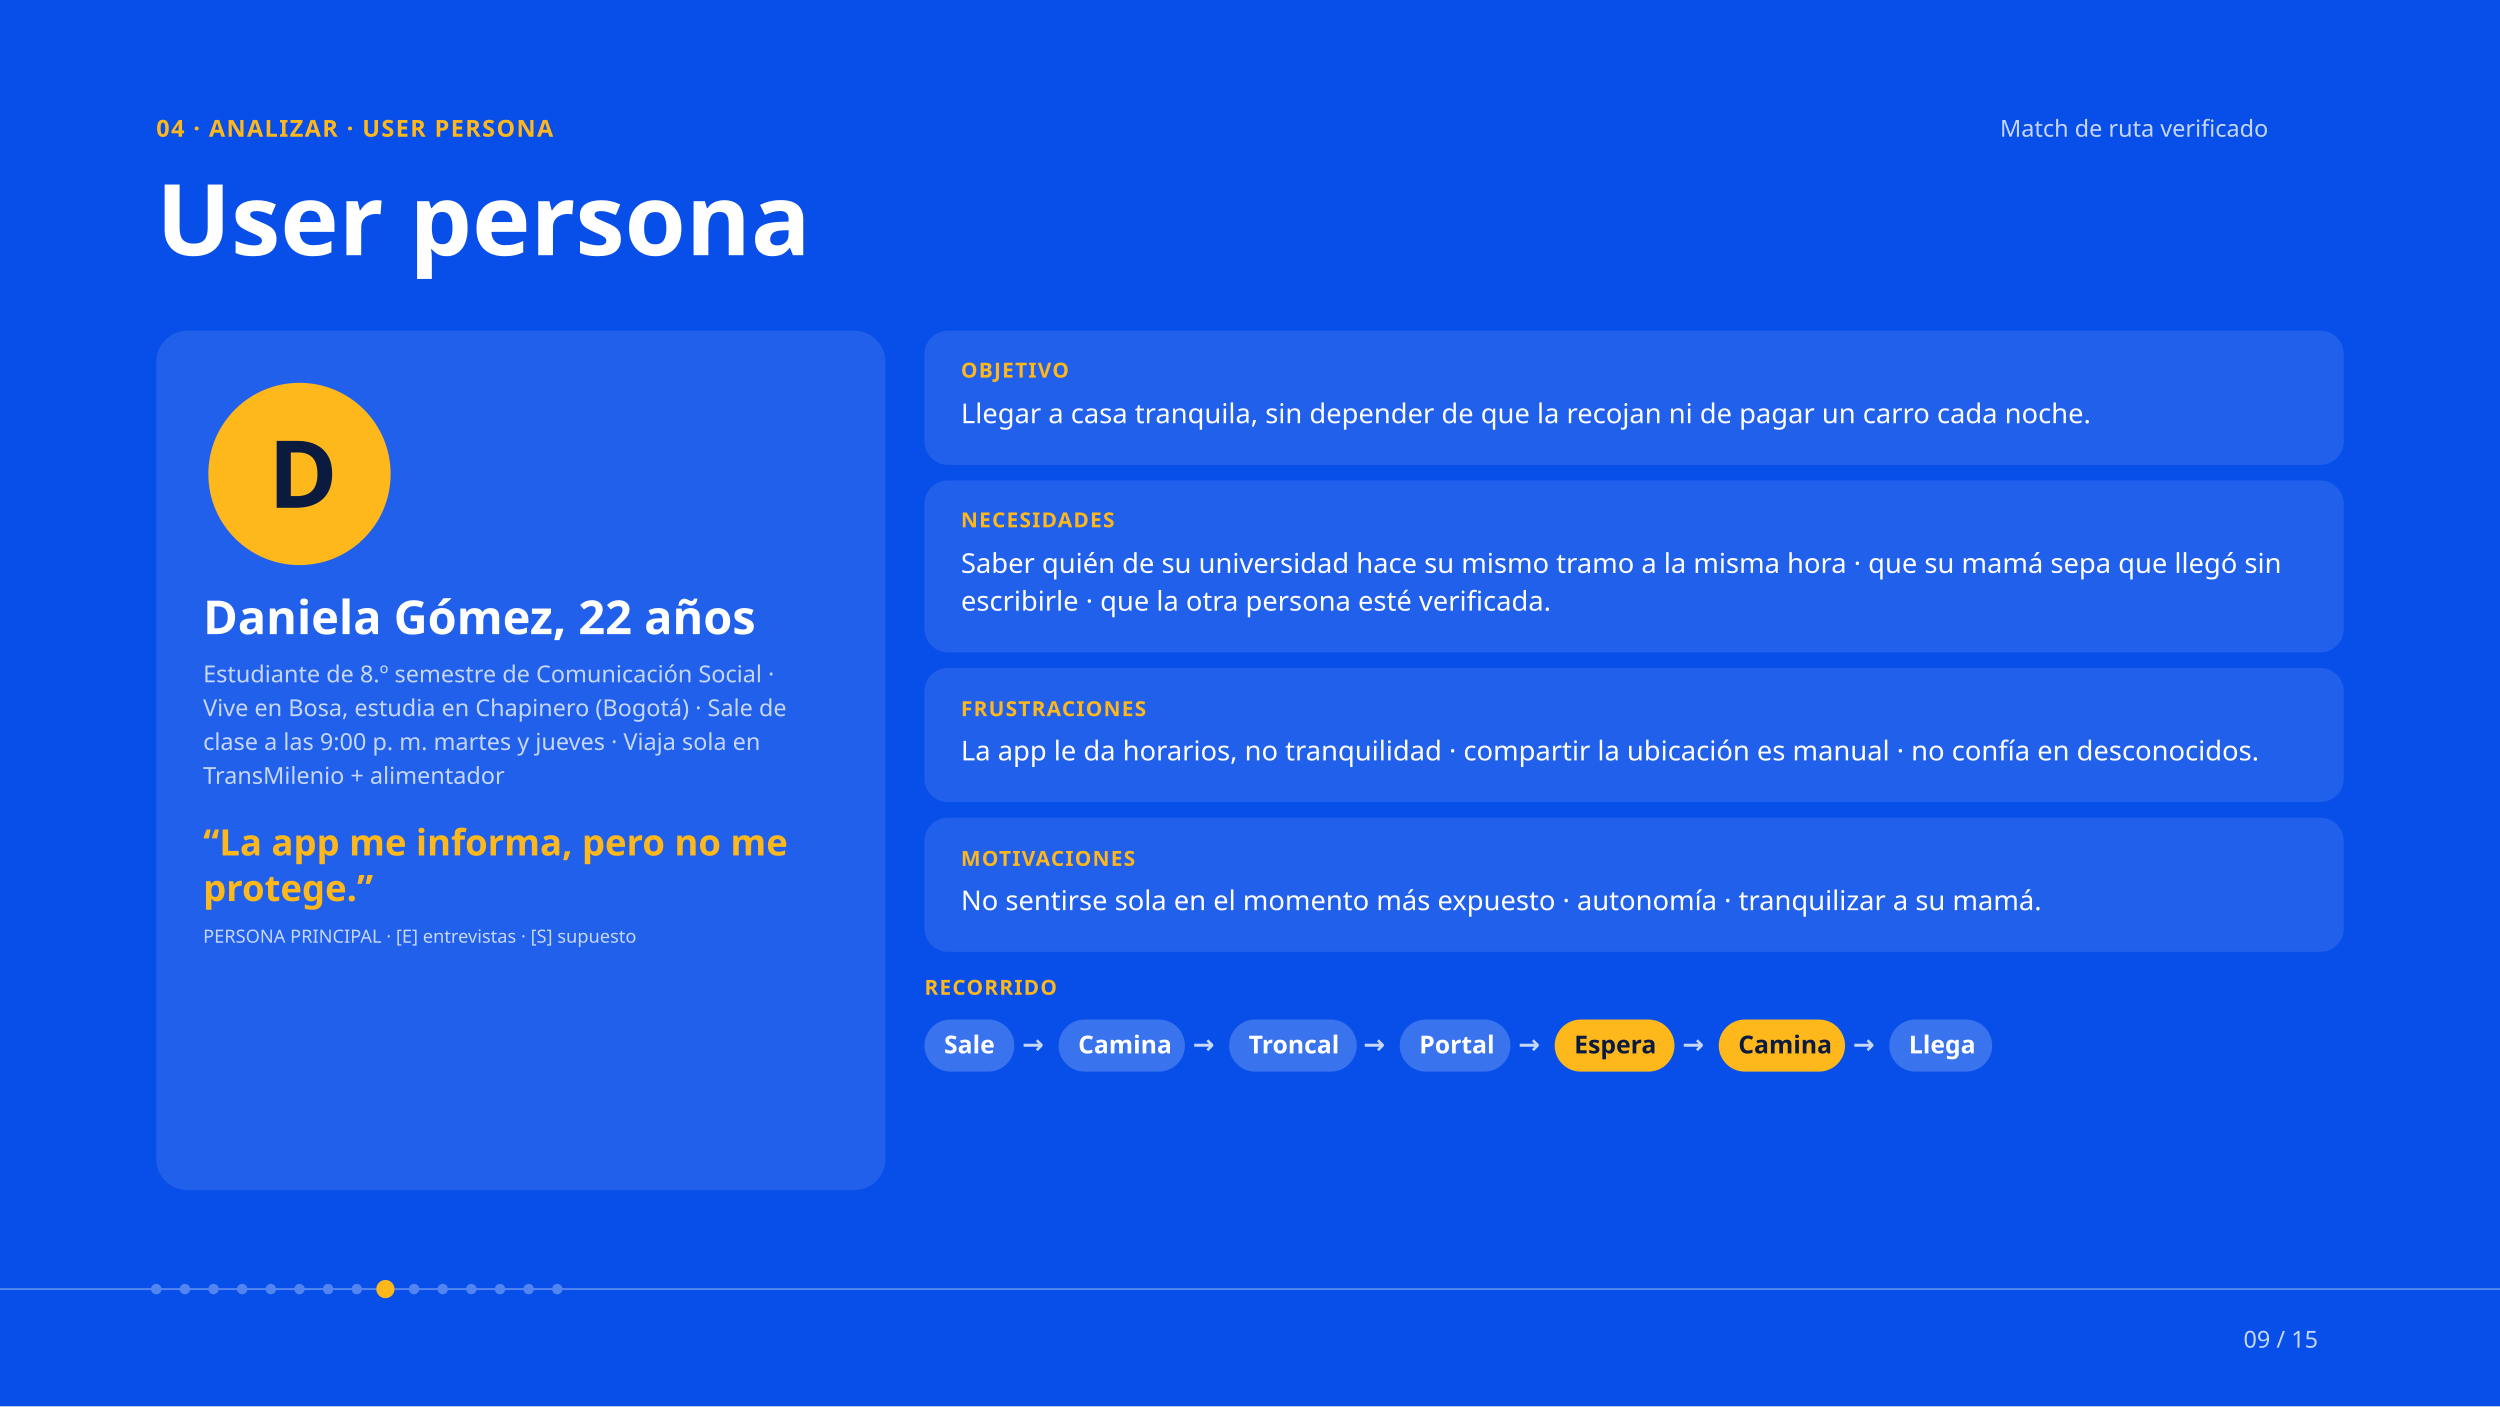
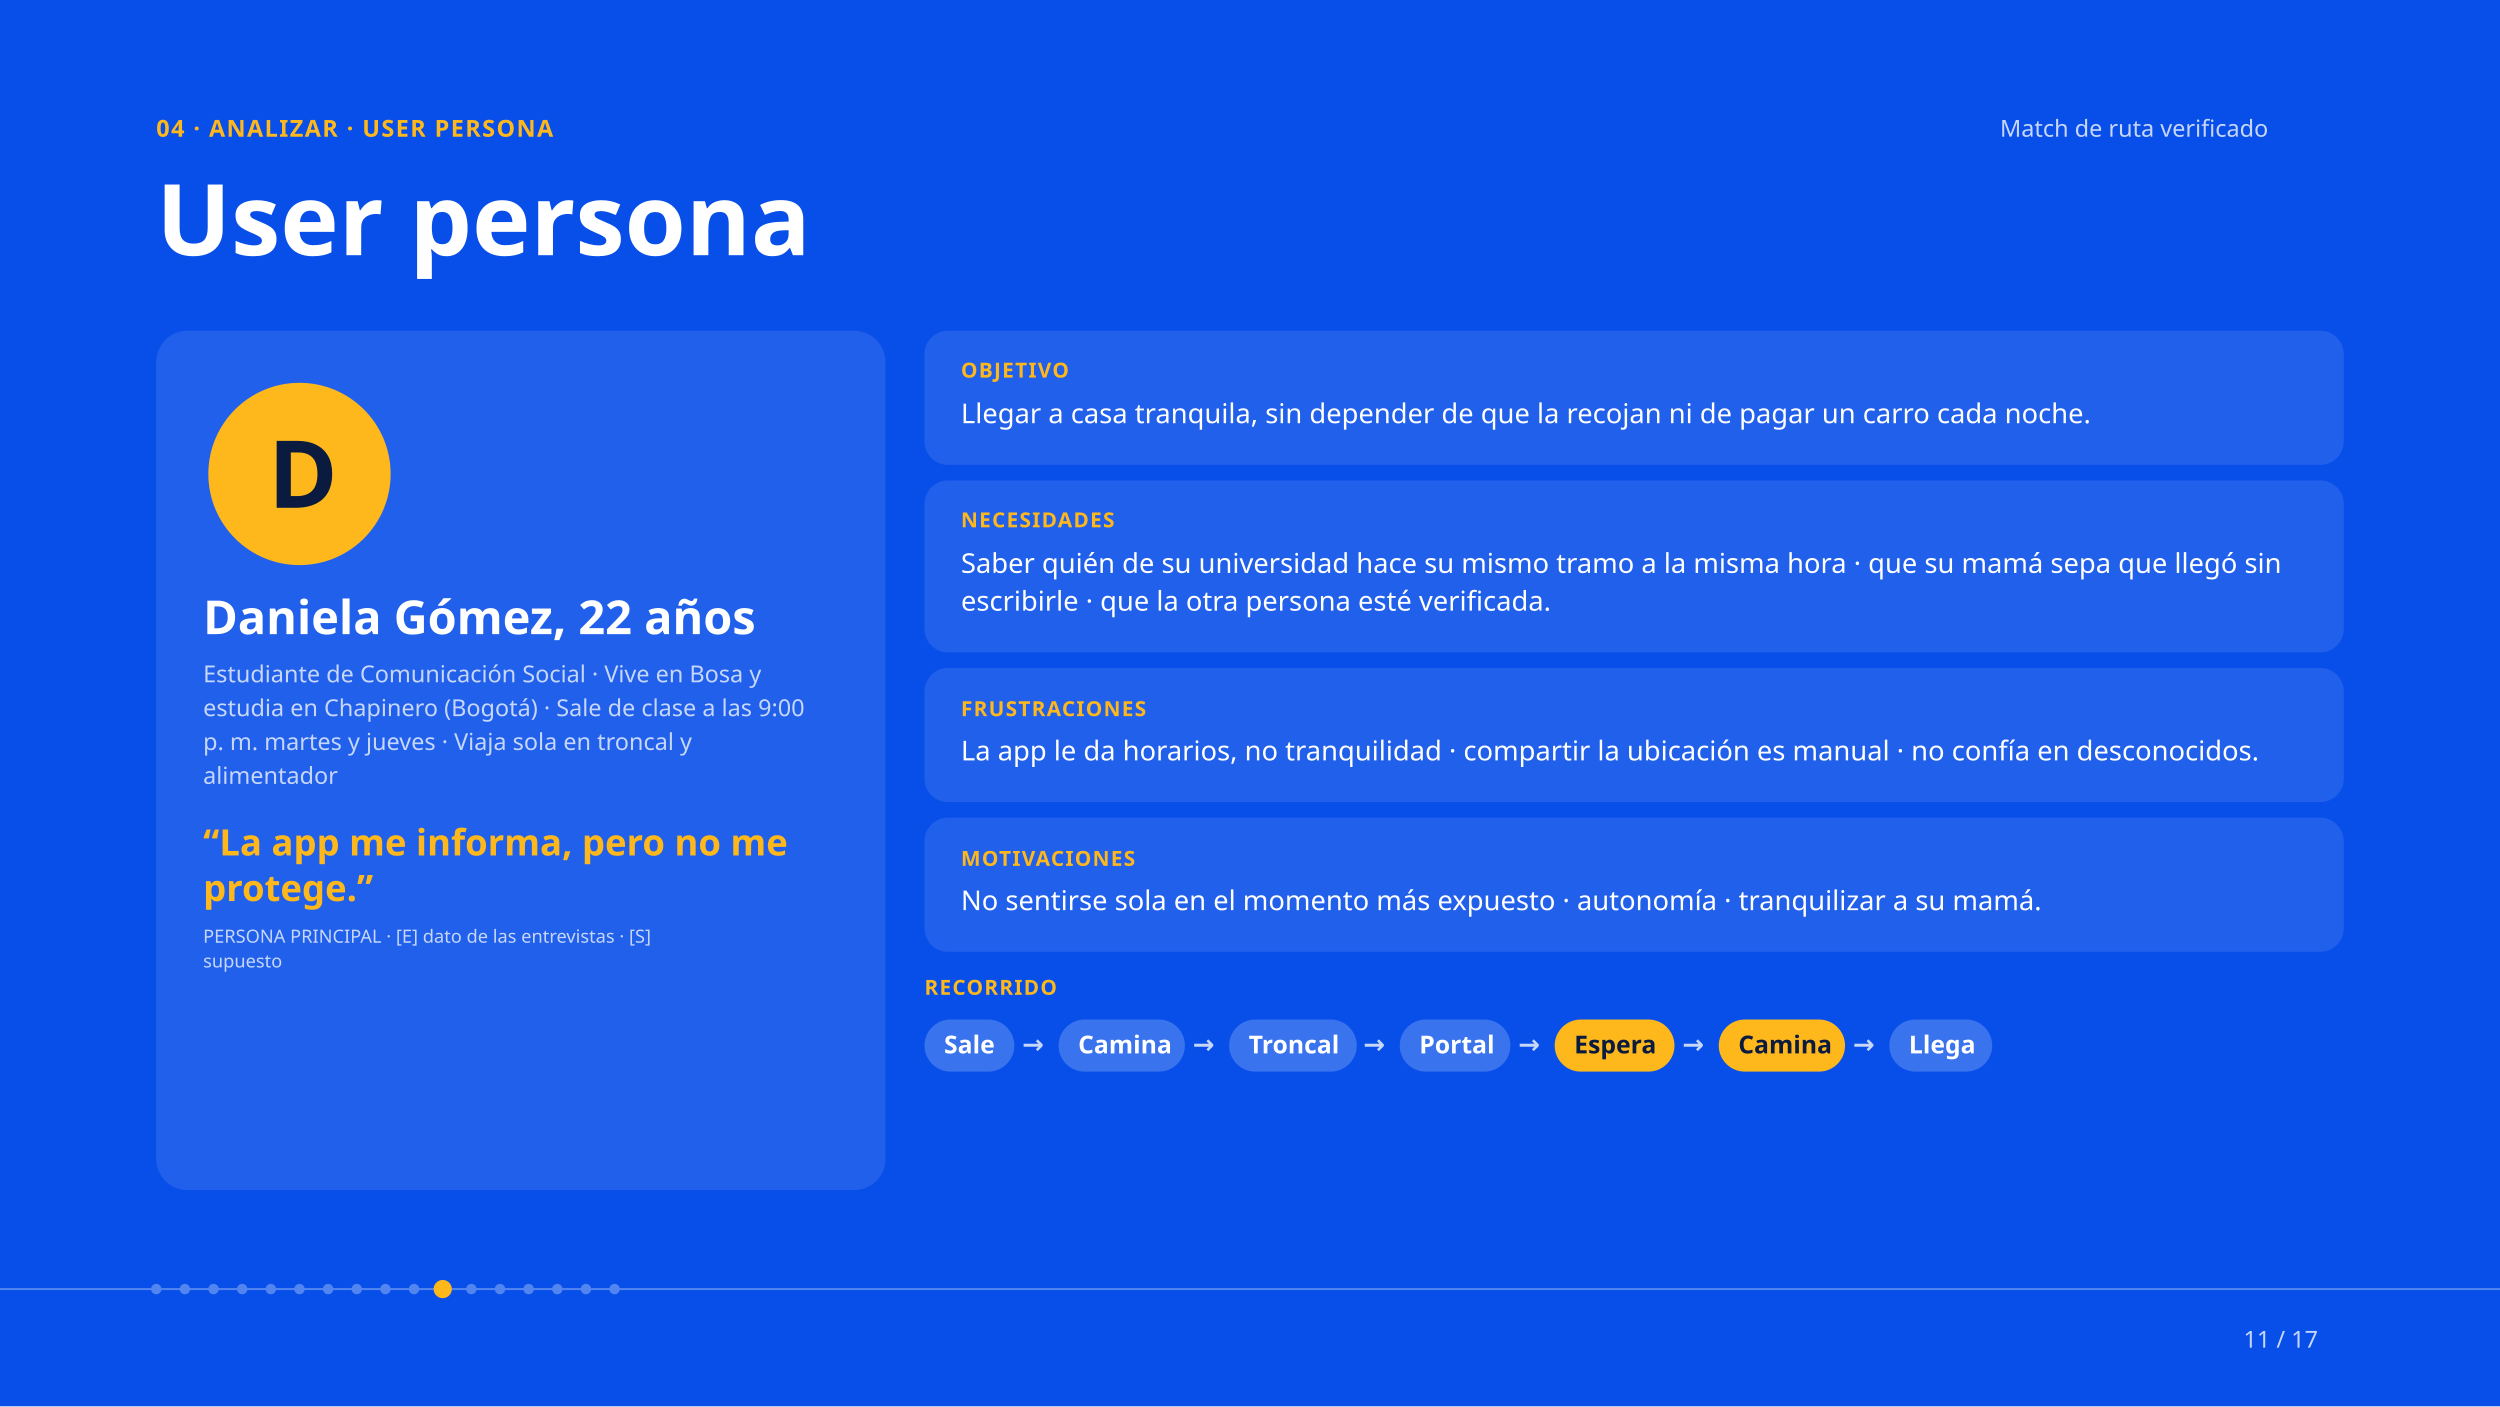
<svg xmlns="http://www.w3.org/2000/svg" width="1920" height="1080" viewBox="0 0 1920 1080">
  <rect id="Fondo" x="0" y="0" width="1920" height="1080" fill="#084FE9" />
  <text y="105" font-family="Space Mono" font-size="18" font-weight="700" fill="#FFB81C" letter-spacing="1.08">
    <tspan x="120" dy="0">04 · ANALIZAR · USER PERSONA</tspan>
  </text>
  <text y="105" font-family="Space Mono" font-size="18" font-weight="400" fill="#C7D7FB">
    <tspan x="1536" dy="0">Match de ruta verificado</tspan>
  </text>
  <text y="196" font-family="Space Grotesk" font-size="76" font-weight="700" fill="#FFFFFF">
    <tspan x="120" dy="0">User persona</tspan>
  </text>
  <path d="M 0 990 L 1920 990" fill="none" stroke="#5285F0" stroke-width="1.5" stroke-linejoin="round" />
  <circle cx="120" cy="990" r="4" fill="#5285F0" />
  <circle cx="142" cy="990" r="4" fill="#5285F0" />
  <circle cx="164" cy="990" r="4" fill="#5285F0" />
  <circle cx="186" cy="990" r="4" fill="#5285F0" />
  <circle cx="208" cy="990" r="4" fill="#5285F0" />
  <circle cx="230" cy="990" r="4" fill="#5285F0" />
  <circle cx="252" cy="990" r="4" fill="#5285F0" />
  <circle cx="274" cy="990" r="4" fill="#5285F0" />
-   <circle cx="296" cy="990" r="7" fill="#FFB81C" />
+   <circle cx="296" cy="990" r="4" fill="#5285F0" />
  <circle cx="318" cy="990" r="4" fill="#5285F0" />
-   <circle cx="340" cy="990" r="4" fill="#5285F0" />
+   <circle cx="340" cy="990" r="7" fill="#FFB81C" />
  <circle cx="362" cy="990" r="4" fill="#5285F0" />
  <circle cx="384" cy="990" r="4" fill="#5285F0" />
  <circle cx="406" cy="990" r="4" fill="#5285F0" />
  <circle cx="428" cy="990" r="4" fill="#5285F0" />
+   <circle cx="450" cy="990" r="4" fill="#5285F0" />
+   <circle cx="472" cy="990" r="4" fill="#5285F0" />
  <text y="1035" font-family="Space Mono" font-size="18" font-weight="400" fill="#C7D7FB">
-     <tspan x="1723" dy="0">09 / 15</tspan>
+     <tspan x="1723" dy="0">11 / 17</tspan>
  </text>
  <rect x="120" y="254" width="560" height="660" fill="#2160EB" rx="24" ry="24" />
  <circle cx="230" cy="364" r="70" fill="#FFB81C" />
  <text y="390" font-family="Space Grotesk" font-size="72" font-weight="700" fill="#0B1B3F">
    <tspan x="206" dy="0">D</tspan>
  </text>
  <text y="487" font-family="Space Grotesk" font-size="36" font-weight="700" fill="#FFFFFF">
    <tspan x="156" dy="0">Daniela Gómez, 22 años</tspan>
  </text>
  <text y="524" font-family="Space Grotesk" font-size="18" font-weight="400" fill="#C7D7FB">
-     <tspan x="156" dy="0">Estudiante de 8.º semestre de Comunicación Social ·</tspan>
-     <tspan x="156" dy="26">Vive en Bosa, estudia en Chapinero (Bogotá) · Sale de</tspan>
-     <tspan x="156" dy="26">clase a las 9:00 p. m. martes y jueves · Viaja sola en</tspan>
-     <tspan x="156" dy="26">TransMilenio + alimentador</tspan>
+     <tspan x="156" dy="0">Estudiante de Comunicación Social · Vive en Bosa y</tspan>
+     <tspan x="156" dy="26">estudia en Chapinero (Bogotá) · Sale de clase a las 9:00</tspan>
+     <tspan x="156" dy="26">p. m. martes y jueves · Viaja sola en troncal y</tspan>
+     <tspan x="156" dy="26">alimentador</tspan>
  </text>
  <text y="657" font-family="Space Grotesk" font-size="28" font-weight="700" fill="#FFB81C">
    <tspan x="156" dy="0">“La app me informa, pero no me</tspan>
    <tspan x="156" dy="35">protege.”</tspan>
  </text>
  <text y="724" font-family="Space Mono" font-size="14" font-weight="400" fill="#C7D7FB">
-     <tspan x="156" dy="0">PERSONA PRINCIPAL · [E] entrevistas · [S] supuesto</tspan>
+     <tspan x="156" dy="0">PERSONA PRINCIPAL · [E] dato de las entrevistas · [S]</tspan>
+     <tspan x="156" dy="19">supuesto</tspan>
  </text>
  <rect x="710" y="254" width="1090" height="103" fill="#2160EB" rx="18" ry="18" />
  <text y="290" font-family="Space Mono" font-size="16" font-weight="700" fill="#FFB81C" letter-spacing="0.96">
    <tspan x="738" dy="0">OBJETIVO</tspan>
  </text>
  <text y="325" font-family="Space Grotesk" font-size="21" font-weight="400" fill="#FFFFFF">
    <tspan x="738" dy="0">Llegar a casa tranquila, sin depender de que la recojan ni de pagar un carro cada noche.</tspan>
  </text>
  <rect x="710" y="369" width="1090" height="132" fill="#2160EB" rx="18" ry="18" />
  <text y="405" font-family="Space Mono" font-size="16" font-weight="700" fill="#FFB81C" letter-spacing="0.96">
    <tspan x="738" dy="0">NECESIDADES</tspan>
  </text>
  <text y="440" font-family="Space Grotesk" font-size="21" font-weight="400" fill="#FFFFFF">
    <tspan x="738" dy="0">Saber quién de su universidad hace su mismo tramo a la misma hora · que su mamá sepa que llegó sin</tspan>
    <tspan x="738" dy="29">escribirle · que la otra persona esté verificada.</tspan>
  </text>
  <rect x="710" y="513" width="1090" height="103" fill="#2160EB" rx="18" ry="18" />
  <text y="550" font-family="Space Mono" font-size="16" font-weight="700" fill="#FFB81C" letter-spacing="0.96">
    <tspan x="738" dy="0">FRUSTRACIONES</tspan>
  </text>
  <text y="584" font-family="Space Grotesk" font-size="21" font-weight="400" fill="#FFFFFF">
    <tspan x="738" dy="0">La app le da horarios, no tranquilidad · compartir la ubicación es manual · no confía en desconocidos.</tspan>
  </text>
  <rect x="710" y="628" width="1090" height="103" fill="#2160EB" rx="18" ry="18" />
  <text y="665" font-family="Space Mono" font-size="16" font-weight="700" fill="#FFB81C" letter-spacing="0.96">
    <tspan x="738" dy="0">MOTIVACIONES</tspan>
  </text>
  <text y="699" font-family="Space Grotesk" font-size="21" font-weight="400" fill="#FFFFFF">
    <tspan x="738" dy="0">No sentirse sola en el momento más expuesto · autonomía · tranquilizar a su mamá.</tspan>
  </text>
  <text y="764" font-family="Space Mono" font-size="16" font-weight="700" fill="#FFB81C" letter-spacing="0.96">
    <tspan x="710" dy="0">RECORRIDO</tspan>
  </text>
  <rect x="710" y="783" width="69" height="40" fill="#3A73EE" rx="20" ry="20" />
  <text y="809" font-family="Space Grotesk" font-size="19" font-weight="700" fill="#FFFFFF">
    <tspan x="725" dy="0">Sale</tspan>
  </text>
  <text y="809" font-family="Space Grotesk" font-size="20" font-weight="700" fill="#C7D7FB">
    <tspan x="785" dy="0">→</tspan>
  </text>
  <rect x="813" y="783" width="97" height="40" fill="#3A73EE" rx="20" ry="20" />
  <text y="809" font-family="Space Grotesk" font-size="19" font-weight="700" fill="#FFFFFF">
    <tspan x="828" dy="0">Camina</tspan>
  </text>
  <text y="809" font-family="Space Grotesk" font-size="20" font-weight="700" fill="#C7D7FB">
    <tspan x="916" dy="0">→</tspan>
  </text>
  <rect x="944" y="783" width="98" height="40" fill="#3A73EE" rx="20" ry="20" />
  <text y="809" font-family="Space Grotesk" font-size="19" font-weight="700" fill="#FFFFFF">
    <tspan x="959" dy="0">Troncal</tspan>
  </text>
  <text y="809" font-family="Space Grotesk" font-size="20" font-weight="700" fill="#C7D7FB">
    <tspan x="1047" dy="0">→</tspan>
  </text>
  <rect x="1075" y="783" width="85" height="40" fill="#3A73EE" rx="20" ry="20" />
  <text y="809" font-family="Space Grotesk" font-size="19" font-weight="700" fill="#FFFFFF">
    <tspan x="1090" dy="0">Portal</tspan>
  </text>
  <text y="809" font-family="Space Grotesk" font-size="20" font-weight="700" fill="#C7D7FB">
    <tspan x="1166" dy="0">→</tspan>
  </text>
  <rect x="1194" y="783" width="92" height="40" fill="#FFB81C" rx="20" ry="20" />
  <text y="809" font-family="Space Grotesk" font-size="19" font-weight="700" fill="#0B1B3F">
    <tspan x="1209" dy="0">Espera</tspan>
  </text>
  <text y="809" font-family="Space Grotesk" font-size="20" font-weight="700" fill="#C7D7FB">
    <tspan x="1292" dy="0">→</tspan>
  </text>
  <rect x="1320" y="783" width="97" height="40" fill="#FFB81C" rx="20" ry="20" />
  <text y="809" font-family="Space Grotesk" font-size="19" font-weight="700" fill="#0B1B3F">
    <tspan x="1335" dy="0">Camina</tspan>
  </text>
  <text y="809" font-family="Space Grotesk" font-size="20" font-weight="700" fill="#C7D7FB">
    <tspan x="1423" dy="0">→</tspan>
  </text>
  <rect x="1451" y="783" width="79" height="40" fill="#3A73EE" rx="20" ry="20" />
  <text y="809" font-family="Space Grotesk" font-size="19" font-weight="700" fill="#FFFFFF">
    <tspan x="1466" dy="0">Llega</tspan>
  </text>
</svg>
